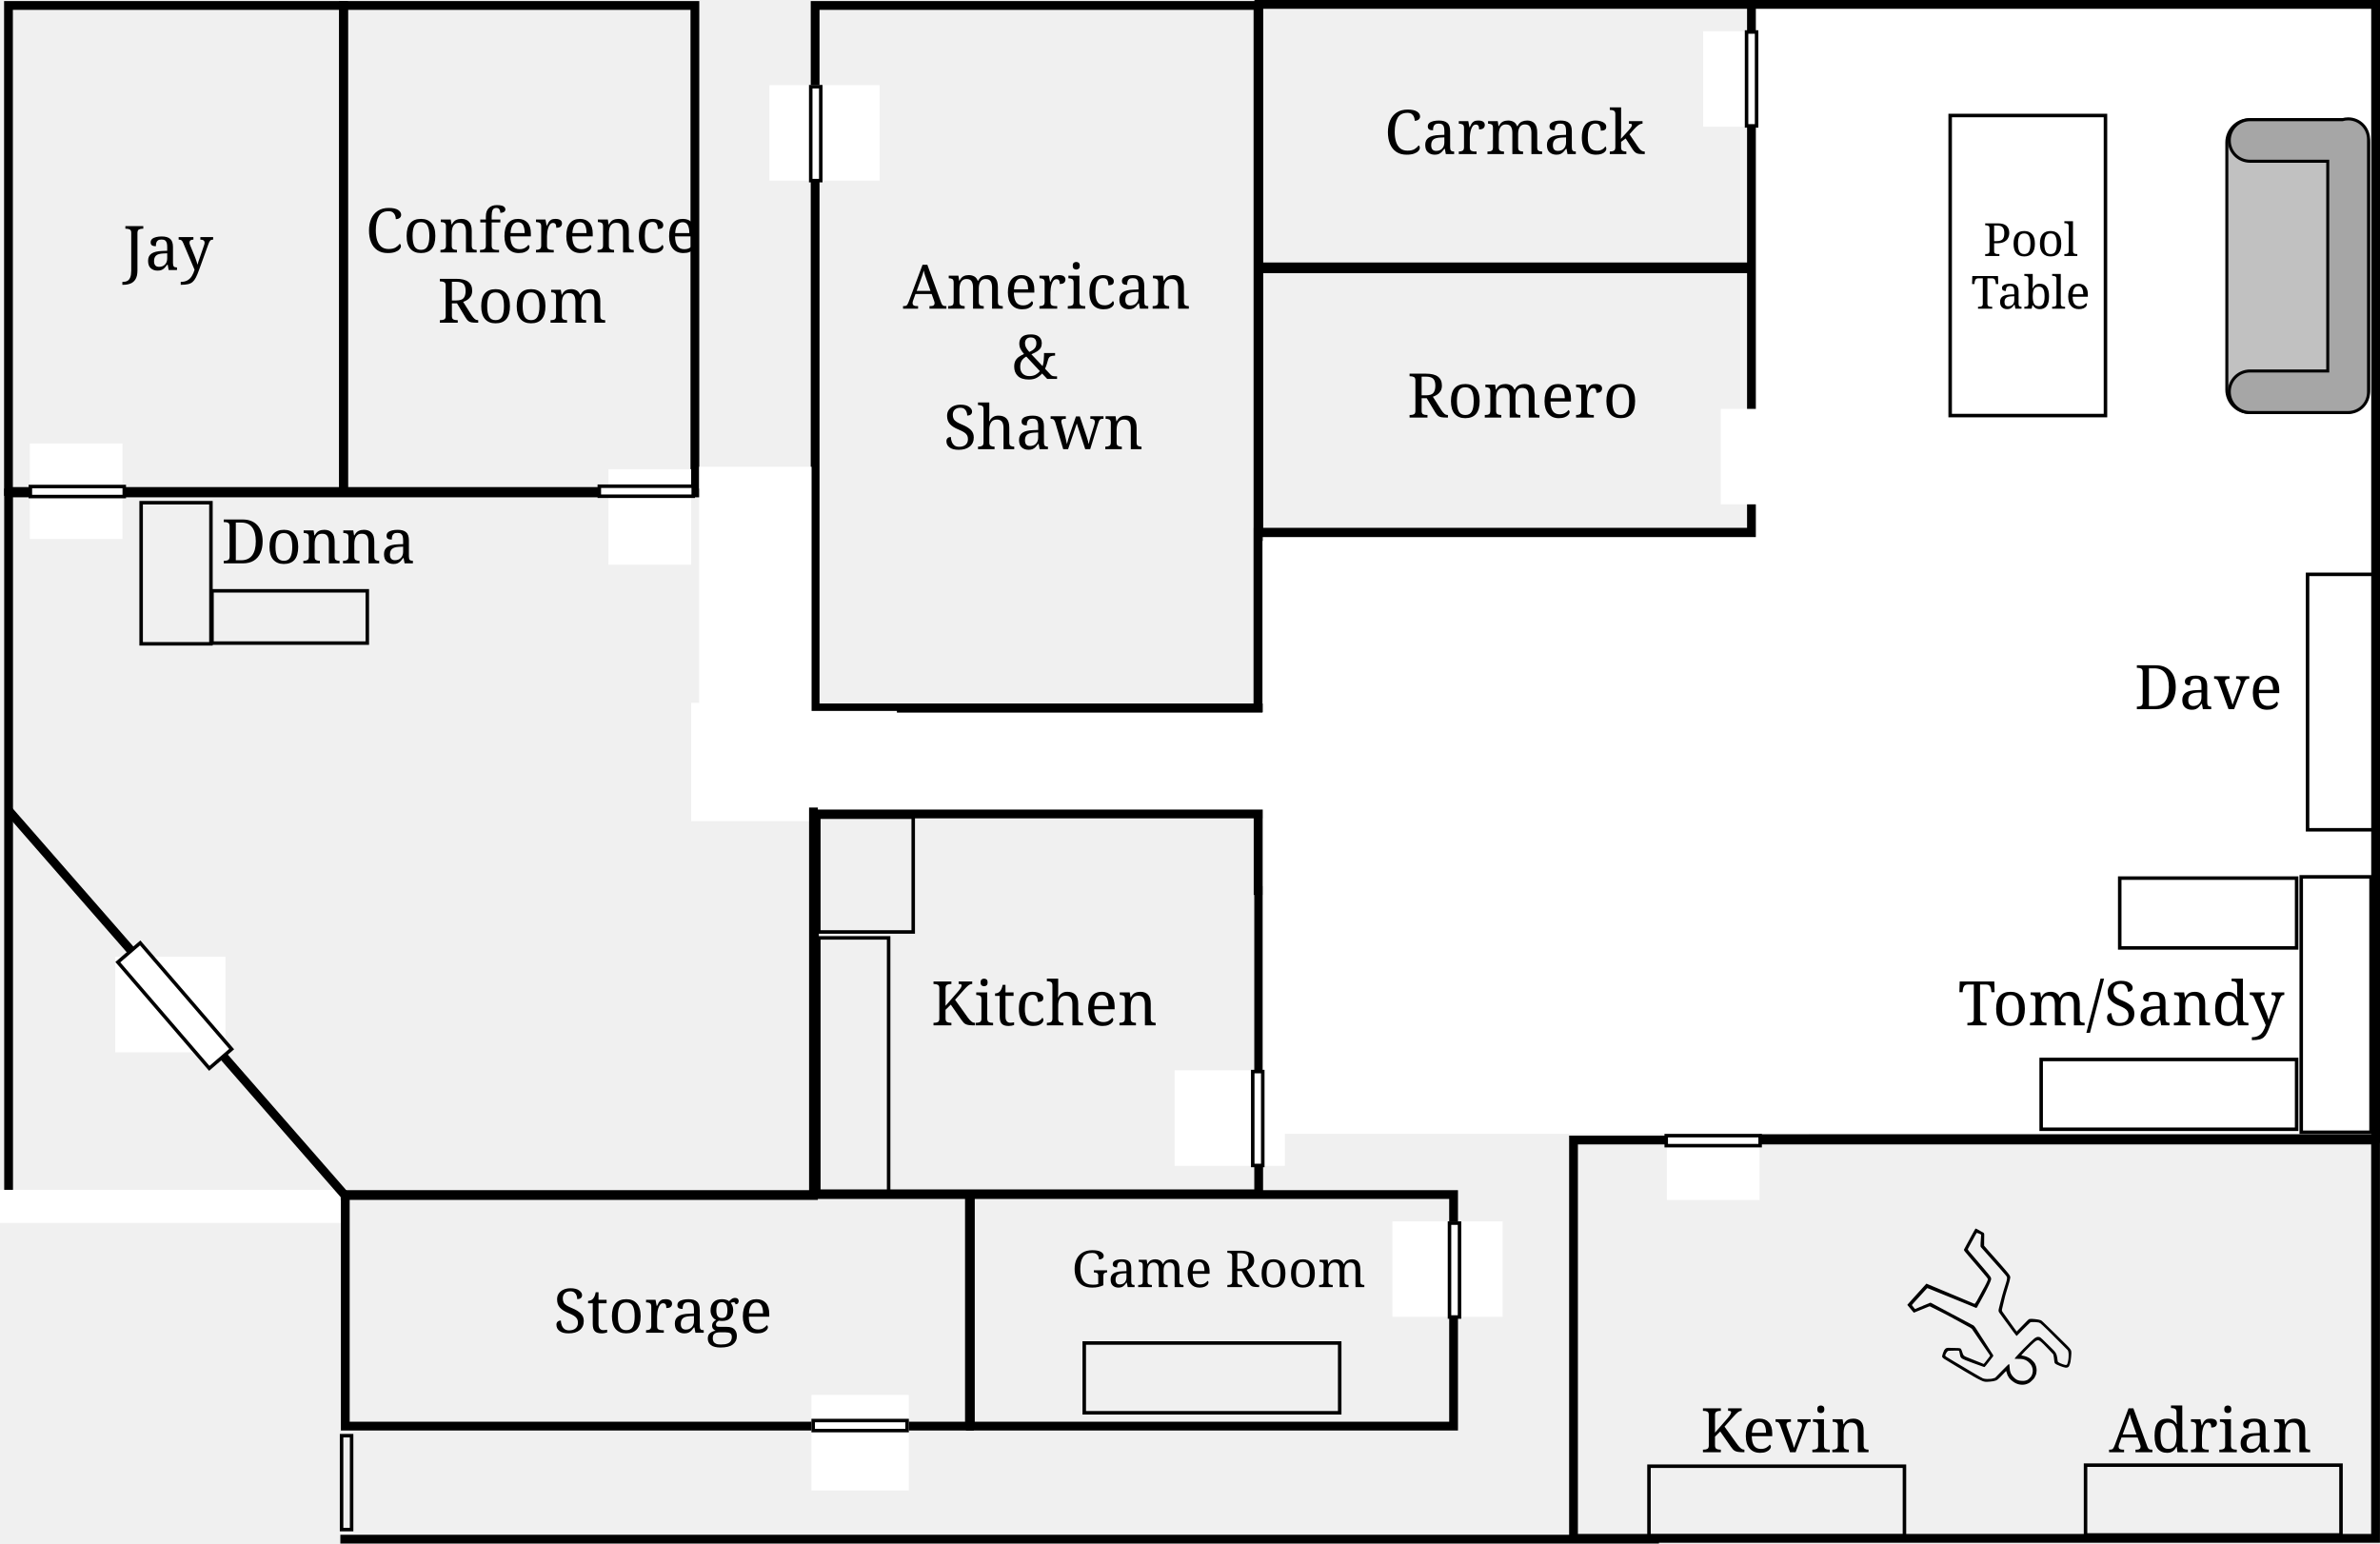
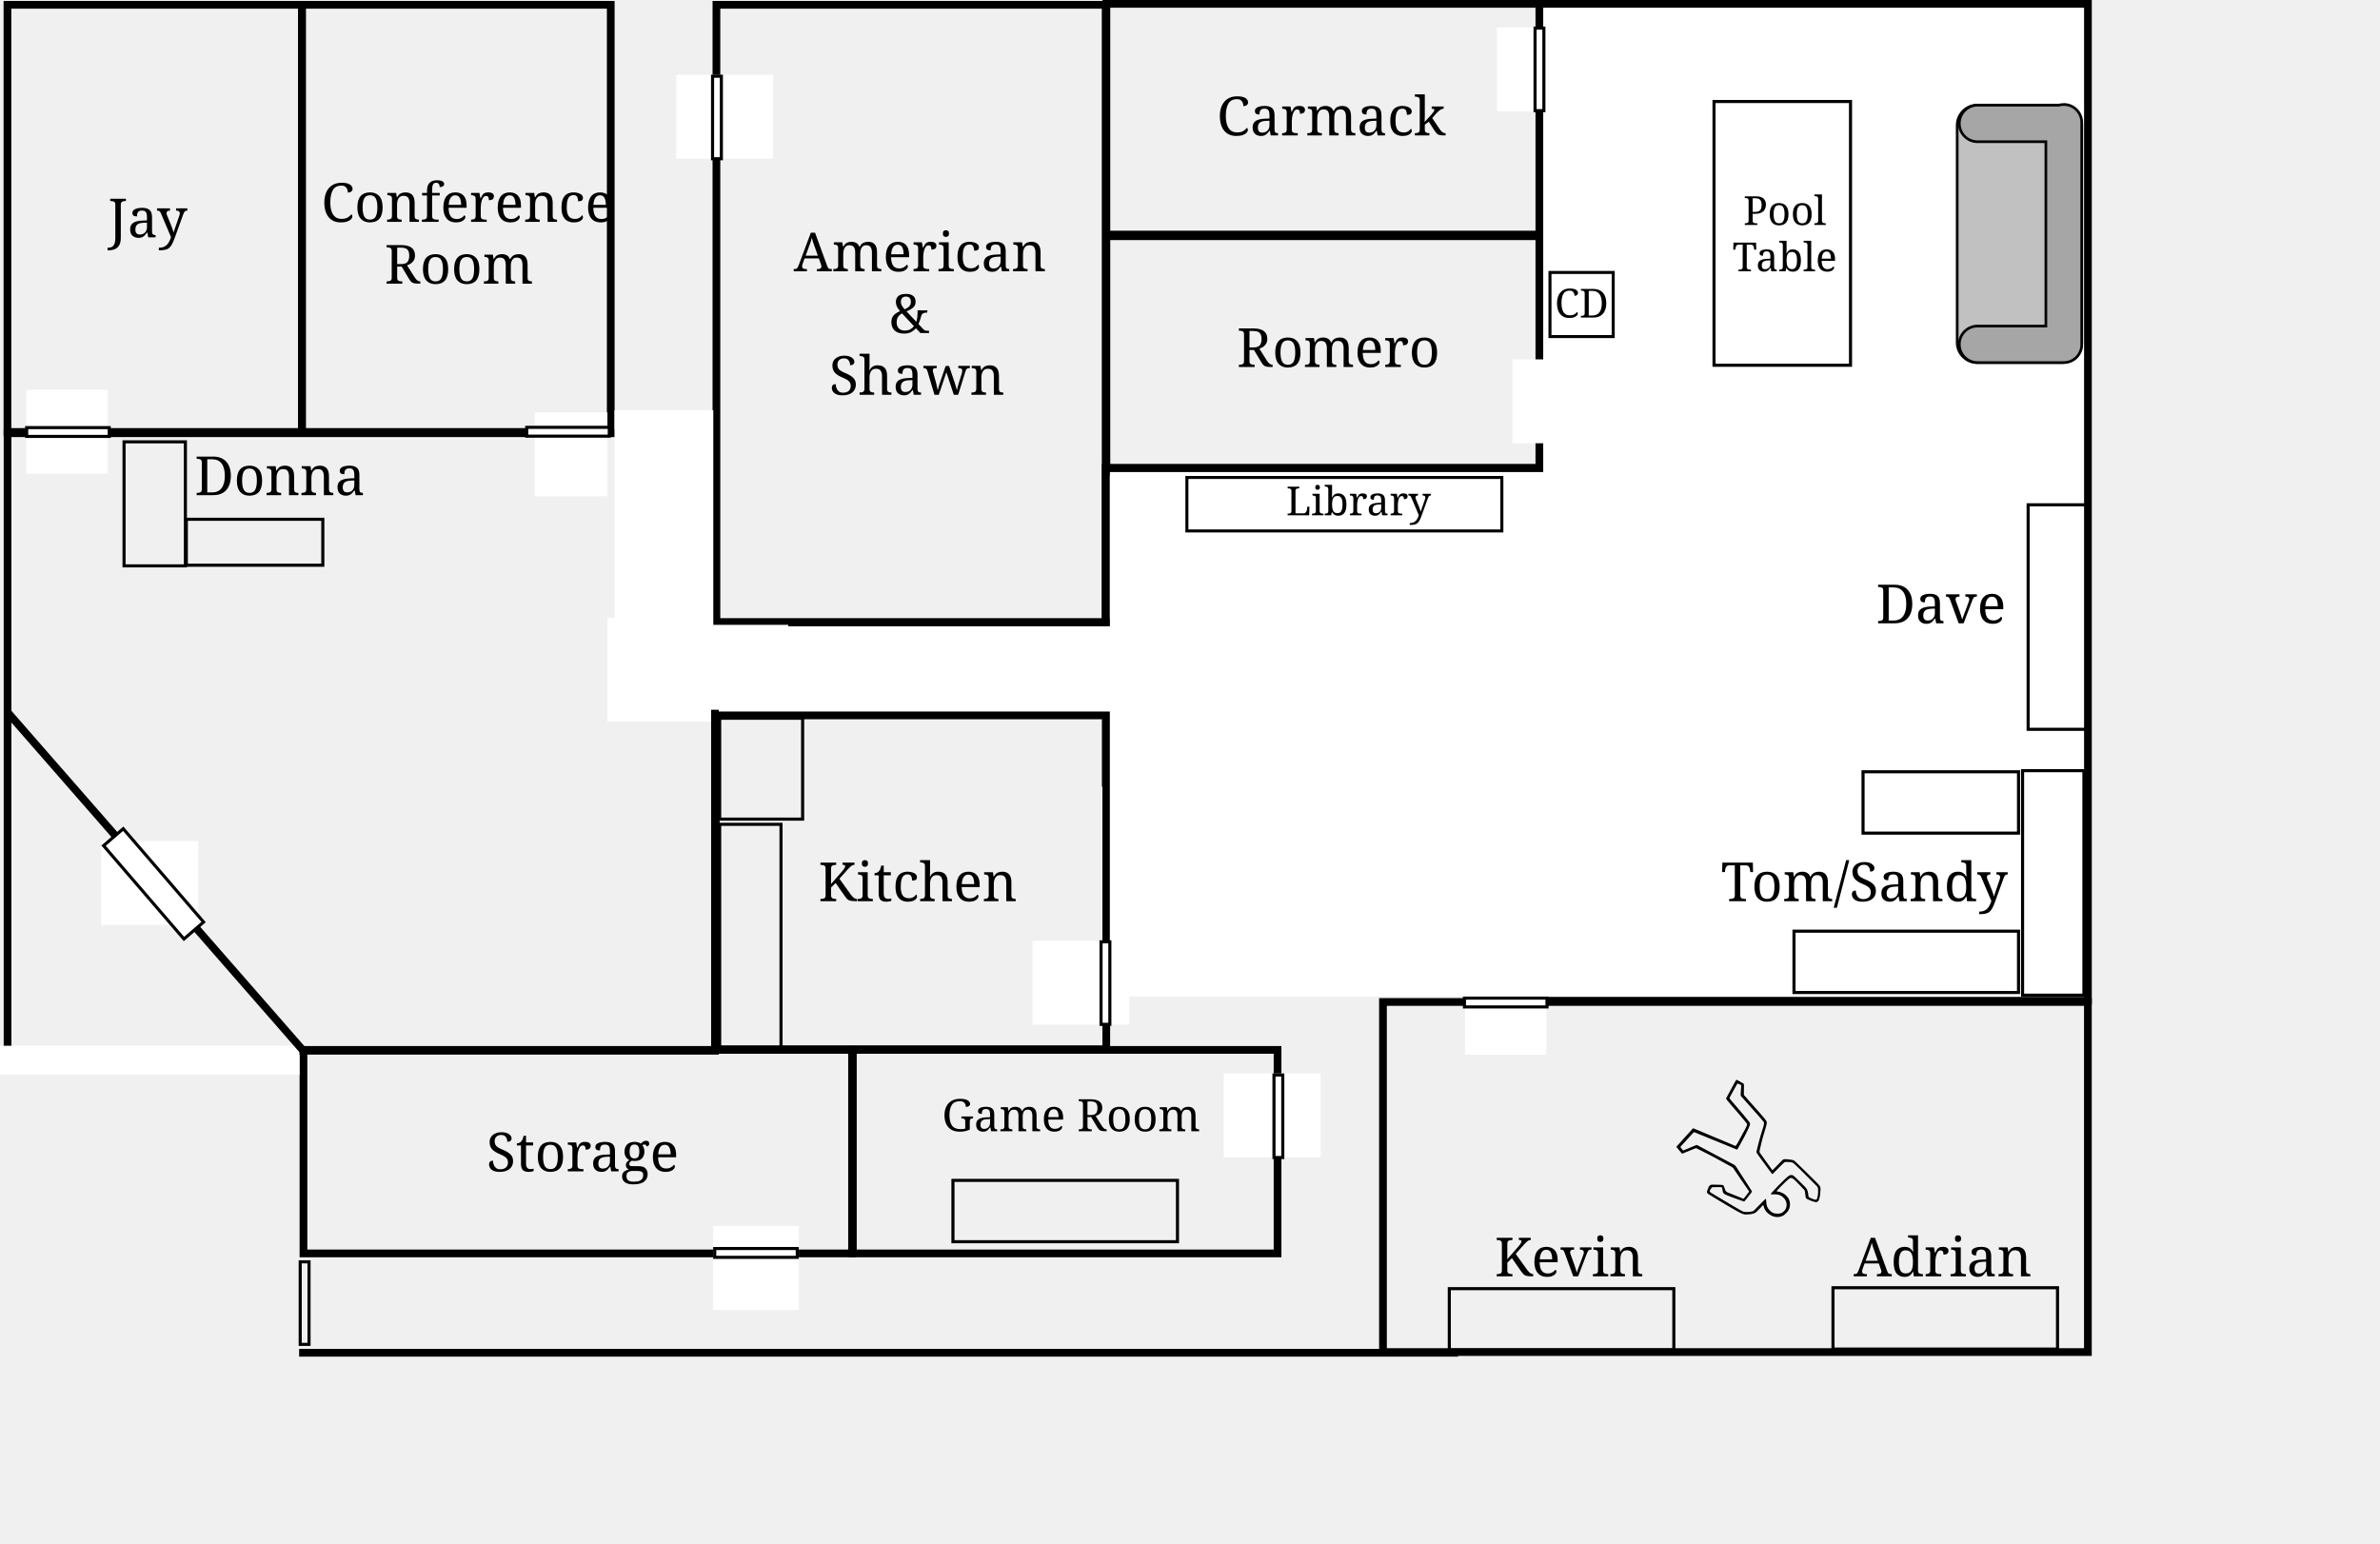
- <svg xmlns="http://www.w3.org/2000/svg" id="svg2" version="1.1" xml:space="preserve" width="1806.363" height="1171.628" viewBox="0 0 1693.465 1098.402">
+ <svg xmlns="http://www.w3.org/2000/svg" id="svg2" version="1.1" xml:space="preserve" width="2055.239" height="1333.053" viewBox="0 0 1926.787 1249.737">
  <defs id="defs6">
    <clipPath clipPathUnits="userSpaceOnUse" id="clipPath22">
      <path d="M 0,0 H 1920 V 1080 H 0 Z" id="path24" />
    </clipPath>
    <clipPath clipPathUnits="userSpaceOnUse" id="clipPath212">
      <path d="m 1303.128,486.036 125.246,72.4 18.954,-32.79 -125.246,-72.4 z" id="path214" />
    </clipPath>
    <clipPath clipPathUnits="userSpaceOnUse" id="clipPath218">
      <path d="M 0,0 H 1920 V 1080 H 0 Z" id="path220" />
    </clipPath>
    <clipPath clipPathUnits="userSpaceOnUse" id="clipPath232">
      <path d="M 0,0 H 1920 V 1080 H 0 Z" id="path234" />
    </clipPath>
  </defs>
  <g id="g10" transform="matrix(1.25,0,0,-1.25,-626.1915,1313.4)">
    <path id="path30" style="fill:none;stroke:#000000;stroke-width:5;stroke-linecap:butt;stroke-linejoin:miter;stroke-miterlimit:4;stroke-dasharray:none;stroke-opacity:1" d="m 1217.518,1048.22 h 286.118 V 898.785 H 1217.518 Z" />
    <path id="path34" style="fill:none;stroke:#000000;stroke-width:5;stroke-linecap:butt;stroke-linejoin:miter;stroke-miterlimit:4;stroke-dasharray:none;stroke-opacity:1" d="m 1217.518,897.717 h 286.118 V 745.283 H 1217.518 Z" />
    <path id="path38" style="fill:none;stroke:#000000;stroke-width:5;stroke-linecap:butt;stroke-linejoin:miter;stroke-miterlimit:4;stroke-dasharray:none;stroke-opacity:1" d="m 1396.646,401.719 h 456.551 V 174.967 H 1396.646 Z" />
    <path id="path42" style="fill:none;stroke:#000000;stroke-width:5;stroke-linecap:butt;stroke-linejoin:miter;stroke-miterlimit:4;stroke-dasharray:none;stroke-opacity:1" d="m 1053.321,370.678 h 275.052 v -131.82 H 1053.321 Z" />
    <path id="path46" style="fill:none;stroke:#000000;stroke-width:5;stroke-linecap:butt;stroke-linejoin:miter;stroke-miterlimit:4;stroke-dasharray:none;stroke-opacity:1" d="m 964.55,588.567 h 252.885 V 371.105 H 964.55 Z" />
    <path id="path50" style="fill:none;stroke:#000000;stroke-width:5;stroke-linecap:butt;stroke-linejoin:miter;stroke-miterlimit:4;stroke-dasharray:none;stroke-opacity:1" d="m 1217.11,747.734 h 341.377 V 543.749 H 1217.11 Z" />
    <path d="m 1497.934,1048.22 h 355.291 V 402.522 h -355.291 z" style="fill:#ffffff;fill-opacity:1;fill-rule:nonzero;stroke:none" id="path52" />
    <path id="path56" style="fill:none;stroke:#000000;stroke-width:5;stroke-linecap:butt;stroke-linejoin:miter;stroke-miterlimit:4;stroke-dasharray:none;stroke-opacity:1" d="m 1497.934,1048.22 h 355.291 V 402.522 H 1497.934 Z" />
    <path d="M 936.539,647.717 H 1254.098 V 587.35 H 936.539 Z" style="fill:#ffffff;fill-opacity:1;fill-rule:nonzero;stroke:none" id="path58" />
    <path id="path62" style="fill:none;stroke:#000000;stroke-width:5;stroke-linecap:butt;stroke-linejoin:miter;stroke-miterlimit:4;stroke-dasharray:none;stroke-opacity:1" d="m 936.539,647.717 h 317.559 V 587.35 H 936.539 Z" />
    <path d="m 1219.742,744.964 h 310.901 v -339.68 h -310.901 z" style="fill:#ffffff;fill-opacity:1;fill-rule:nonzero;stroke:none" id="path64" />
    <text id="text68" style="font-variant:normal;font-weight:normal;line-height:0%;font-family:Georgia;-inkscape-font-specification:Georgia;writing-mode:lr-tb;fill:#000000;fill-opacity:1;fill-rule:nonzero;stroke:none" transform="scale(1,-1)" x="1031" y="-467">
      <tspan id="tspan70" y="-467" x="1031 1055.301 1065.555 1077.638 1093.531 1113.901 1130.82" style="font-size:35px;line-height:1.25">Kitchen</tspan>
    </text>
    <text id="text74" style="font-variant:normal;font-weight:normal;line-height:0%;font-family:Georgia;-inkscape-font-specification:Georgia;writing-mode:lr-tb;fill:#000000;fill-opacity:1;fill-rule:nonzero;stroke:none" transform="scale(1,-1)" x="1111" y="-318">
      <tspan id="tspan76" y="-318" x="1111 1132.028 1146.647 1172.199 1186.209 1193.2 1213.561 1229.195 1244.829" style="font-size:29px;line-height:1.25">Game Room</tspan>
    </text>
    <text id="text80" style="font-variant:normal;font-weight:normal;line-height:0%;font-family:Georgia;-inkscape-font-specification:Georgia;writing-mode:lr-tb;fill:#000000;fill-opacity:1;fill-rule:nonzero;stroke:none" transform="scale(1,-1)" x="1302" y="-813">
      <tspan id="tspan82" y="-813" x="1302 1326.559 1345.414 1376.238 1393.168 1407.507" style="font-size:35px;line-height:1.25">Romero</tspan>
    </text>
    <text id="text86" style="font-variant:normal;font-weight:normal;line-height:0%;font-family:Georgia;-inkscape-font-specification:Georgia;writing-mode:lr-tb;fill:#000000;fill-opacity:1;fill-rule:nonzero;stroke:none" transform="scale(1,-1)" x="1289" y="-963">
      <tspan id="tspan88" y="-963" x="1289 1311.474 1329.117 1343.47 1374.309 1391.953 1407.846" style="font-size:35px;line-height:1.25">Carmack</tspan>
    </text>
    <text id="text92" style="font-variant:normal;font-weight:normal;line-height:0%;font-family:Georgia;-inkscape-font-specification:Georgia;writing-mode:lr-tb;fill:#000000;fill-opacity:1;fill-rule:nonzero;stroke:none" transform="scale(1,-1)" x="1469" y="-224">
      <tspan id="tspan94" y="-224" x="1469 1493.301 1510.219 1527.601 1537.855" style="font-size:35px;line-height:1.25">Kevin</tspan>
    </text>
    <text id="text98" style="font-variant:normal;font-weight:normal;line-height:0%;font-family:Georgia;-inkscape-font-specification:Georgia;writing-mode:lr-tb;fill:#000000;fill-opacity:1;fill-rule:nonzero;stroke:none" transform="scale(1,-1)" x="1701.5" y="-224">
      <tspan id="tspan100" y="-224" x="1701.5 1724.981 1745.079 1759.418 1769.673 1787.309" style="font-size:35px;line-height:1.25">Adrian</tspan>
    </text>
    <text id="text104" style="font-variant:normal;font-weight:normal;line-height:0%;font-family:Georgia;-inkscape-font-specification:Georgia;writing-mode:lr-tb;fill:#000000;fill-opacity:1;fill-rule:nonzero;stroke:none" transform="scale(1,-1)" x="1615.6" y="-467">
      <tspan id="tspan106" y="-467" x="1615.6 1637.255 1656.123 1686.955 1703.359 1722.994 1740.631 1761.309 1781.406" style="font-size:35px;line-height:1.25">Tom/Sandy</tspan>
    </text>
    <text id="text110" style="font-variant:normal;font-weight:normal;line-height:0%;font-family:Georgia;-inkscape-font-specification:Georgia;writing-mode:lr-tb;fill:#000000;fill-opacity:1;fill-rule:nonzero;stroke:none" transform="scale(1,-1)" x="1716" y="-647">
      <tspan id="tspan112" y="-647" x="1716 1742.215 1759.852 1777.233" style="font-size:35px;line-height:1.25">Dave</tspan>
    </text>
-     <path id="path116" style="fill:none;stroke:#000000;stroke-width:2;stroke-linecap:butt;stroke-linejoin:miter;stroke-miterlimit:4;stroke-dasharray:none;stroke-opacity:1" d="m 1439.61,216.028 145.417,0 0,-39.733 -145.417,0 z" />
-     <path id="path120" style="fill:none;stroke:#000000;stroke-width:2;stroke-linecap:butt;stroke-linejoin:miter;stroke-miterlimit:4;stroke-dasharray:none;stroke-opacity:1" d="m 1688.11,216.629 145.417,0 0,-39.733 -145.417,0 z" />
+     <path id="path116" style="fill:none;stroke:#000000;stroke-width:2;stroke-linecap:butt;stroke-linejoin:miter;stroke-miterlimit:4;stroke-dasharray:none;stroke-opacity:1" d="m 1439.61,216.028 h 145.417 V 176.296 H 1439.61 Z" />
+     <path id="path120" style="fill:none;stroke:#000000;stroke-width:2;stroke-linecap:butt;stroke-linejoin:miter;stroke-miterlimit:4;stroke-dasharray:none;stroke-opacity:1" d="m 1688.11,216.629 h 145.417 V 176.896 H 1688.11 Z" />
    <path id="path124" style="fill:none;stroke:#000000;stroke-width:2;stroke-linecap:butt;stroke-linejoin:miter;stroke-miterlimit:4;stroke-dasharray:none;stroke-opacity:1" d="M 967.053,371.373 V 516.791 h 39.733 V 371.373 Z" />
    <path id="path128" style="fill:none;stroke:#000000;stroke-width:2;stroke-linecap:butt;stroke-linejoin:miter;stroke-miterlimit:4;stroke-dasharray:none;stroke-opacity:1" d="M 1810.892,406.127 V 551.545 h 39.733 V 406.127 Z" />
    <path id="path132" style="fill:none;stroke:#000000;stroke-width:2;stroke-linecap:butt;stroke-linejoin:miter;stroke-miterlimit:4;stroke-dasharray:none;stroke-opacity:1" d="m 1662.85,447.581 h 145.417 V 407.849 H 1662.85 Z" />
    <path id="path136" style="fill:none;stroke:#000000;stroke-width:2;stroke-linecap:butt;stroke-linejoin:miter;stroke-miterlimit:4;stroke-dasharray:none;stroke-opacity:1" d="m 1707.57,550.824 h 100.697 V 511.091 H 1707.57 Z" />
    <path id="path140" style="fill:none;stroke:#000000;stroke-width:2;stroke-linecap:butt;stroke-linejoin:miter;stroke-miterlimit:4;stroke-dasharray:none;stroke-opacity:1" d="M 1814.492,578.333 V 723.751 h 39.733 V 578.333 Z" />
    <path id="path144" style="fill:none;stroke:#000000;stroke-width:2;stroke-linecap:butt;stroke-linejoin:miter;stroke-miterlimit:4;stroke-dasharray:none;stroke-opacity:1" d="m 967.053,520.163 v 65.347 h 53.735 v -65.347 z" />
    <path id="path148" style="fill:none;stroke:#000000;stroke-width:2;stroke-linecap:butt;stroke-linejoin:miter;stroke-miterlimit:4;stroke-dasharray:none;stroke-opacity:1" d="m 1118.138,286.168 h 145.417 V 246.436 H 1118.138 Z" />
    <path id="path152" style="fill:none;stroke:#000000;stroke-width:2;stroke-linecap:butt;stroke-linejoin:miter;stroke-miterlimit:4;stroke-dasharray:none;stroke-opacity:1" d="M 1611.052,814.138 V 984.965 h 88.402 V 814.138 Z" />
    <text id="text156" style="font-variant:normal;font-weight:normal;line-height:0%;font-family:Georgia;-inkscape-font-specification:Georgia;writing-mode:lr-tb;fill:#000000;fill-opacity:1;fill-rule:nonzero;stroke:none" transform="scale(1,-1)" x="1630" y="-905">
      <tspan id="tspan158" y="-905" x="1630 1645.857 1659.869 1673.88 1681.314" style="font-size:26px;line-height:1.25">Pool </tspan>
    </text>
    <text id="text162" style="font-variant:normal;font-weight:normal;line-height:0%;font-family:Georgia;-inkscape-font-specification:Georgia;writing-mode:lr-tb;fill:#000000;fill-opacity:1;fill-rule:nonzero;stroke:none" transform="scale(1,-1)" x="1623" y="-875">
      <tspan id="tspan164" y="-875" x="1623 1639.086 1652.182 1666.735 1674.163" style="font-size:26px;line-height:1.25">Table</tspan>
+     </text>
+     <text id="text162-3" style="font-variant:normal;font-weight:normal;line-height:0%;font-family:Georgia;-inkscape-font-specification:Georgia;writing-mode:lr-tb;fill:#000000;fill-opacity:1;fill-rule:nonzero;stroke:none" transform="scale(1,-1)" x="1333.915" y="-716.931">
+       <tspan id="tspan164-9" style="font-size:26px;line-height:1.25" x="1333.915" y="-716.931">Library</tspan>
+     </text>
+     <text id="text162-3-9" style="font-variant:normal;font-weight:normal;line-height:0%;font-family:Georgia;-inkscape-font-specification:Georgia;writing-mode:lr-tb;fill:#000000;fill-opacity:1;fill-rule:nonzero;stroke:none" transform="scale(1,-1)" x="1507.881" y="-845.025">
+       <tspan id="tspan164-9-9" style="font-size:26px;line-height:1.25" x="1507.881" y="-845.025">CD</tspan>
    </text>
    <path id="path168" style="fill:none;stroke:#000000;stroke-width:5;stroke-linecap:butt;stroke-linejoin:miter;stroke-miterlimit:4;stroke-dasharray:none;stroke-opacity:1" d="m 697.498,370.678 h 355.291 v -131.82 H 697.498 Z" />
    <text id="text172" style="font-variant:normal;font-weight:normal;line-height:0%;font-family:Georgia;-inkscape-font-specification:Georgia;writing-mode:lr-tb;fill:#000000;fill-opacity:1;fill-rule:nonzero;stroke:none" transform="scale(1,-1)" x="816" y="-292">
      <tspan id="tspan174" y="-292" x="816 835.635 847.717 866.586 880.925 898.562 916.387" style="font-size:35px;line-height:1.25">Storage</tspan>
    </text>
    <path id="path178" style="fill:none;stroke:#000000;stroke-width:5;stroke-linecap:butt;stroke-linejoin:miter;stroke-miterlimit:4;stroke-dasharray:none;stroke-opacity:1" d="m 964.95,1047.61 h 252.085 V 647.638 H 964.95 Z" />
    <text id="text182" style="font-variant:normal;font-weight:normal;line-height:0%;font-family:Georgia;-inkscape-font-specification:Georgia;writing-mode:lr-tb;fill:#000000;fill-opacity:1;fill-rule:nonzero;stroke:none" transform="scale(1,-1)" x="1015" y="-875">
      <tspan id="tspan184" y="-875" x="1015 1038.481 1069.313 1086.232 1100.572 1110.826 1126.72 1144.356 1165.034" style="font-size:35px;line-height:1.25">American </tspan>
    </text>
    <text id="text188" style="font-variant:normal;font-weight:normal;line-height:0%;font-family:Georgia;-inkscape-font-specification:Georgia;writing-mode:lr-tb;fill:#000000;fill-opacity:1;fill-rule:nonzero;stroke:none" transform="scale(1,-1)" x="1077" y="-835">
      <tspan id="tspan190" y="-835" x="1077 1101.864" style="font-size:35px;line-height:1.25">&amp; </tspan>
    </text>
    <text id="text194" style="font-variant:normal;font-weight:normal;line-height:0%;font-family:Georgia;-inkscape-font-specification:Georgia;writing-mode:lr-tb;fill:#000000;fill-opacity:1;fill-rule:nonzero;stroke:none" transform="scale(1,-1)" x="1038" y="-795">
      <tspan id="tspan196" y="-795" x="1038 1057.635 1078.005 1095.641 1121.447" style="font-size:35px;line-height:1.25">Shawn</tspan>
    </text>
    <path d="M 894.364,650.609 H 962.505 V 583.261 H 894.364 Z" style="fill:#ffffff;fill-opacity:1;fill-rule:nonzero;stroke:none" id="path198" />
    <path id="path202" style="fill:none;stroke:#000000;stroke-width:5;stroke-linecap:butt;stroke-linejoin:miter;stroke-miterlimit:4;stroke-dasharray:none;stroke-opacity:1" d="m 694.691,174.499 h 750.585" />
    <path id="path238" style="fill:none;stroke:#000000;stroke-width:5;stroke-linecap:butt;stroke-linejoin:miter;stroke-miterlimit:4;stroke-dasharray:none;stroke-opacity:1" d="M 505.848,770.11 H 964.005 V 370.137 H 505.848 Z" />
    <path d="m 943.364,646 h 68.141 v -55 h -68.141 z" style="fill:#ffffff;fill-opacity:1;fill-rule:nonzero;stroke:none" id="path240" />
    <path id="path244" style="fill:none;stroke:#000000;stroke-width:5;stroke-linecap:butt;stroke-linejoin:miter;stroke-miterlimit:4;stroke-dasharray:none;stroke-opacity:1" d="M 696.485,1047.61 H 896.507 V 770.934 H 696.485 Z" />
    <text id="text248" style="font-variant:normal;font-weight:normal;line-height:0%;font-family:Georgia;-inkscape-font-specification:Georgia;writing-mode:lr-tb;fill:#000000;fill-opacity:1;fill-rule:nonzero;stroke:none" transform="scale(1,-1)" x="709" y="-907">
      <tspan id="tspan250" y="-907" x="709 731.474 750.342 771.031 782.409 799.317 813.671 830.579 851.268 867.162 884.07" style="font-size:35px;line-height:1.25">Conference </tspan>
    </text>
    <text id="text254" style="font-variant:normal;font-weight:normal;line-height:0%;font-family:Georgia;-inkscape-font-specification:Georgia;writing-mode:lr-tb;fill:#000000;fill-opacity:1;fill-rule:nonzero;stroke:none" transform="scale(1,-1)" x="750" y="-867">
      <tspan id="tspan256" y="-867" x="750 774.56 793.414 812.268" style="font-size:35px;line-height:1.25">Room</tspan>
    </text>
    <text id="text260" style="font-variant:normal;font-weight:normal;line-height:0%;font-family:Georgia;-inkscape-font-specification:Georgia;writing-mode:lr-tb;fill:#000000;fill-opacity:1;fill-rule:nonzero;stroke:none" transform="scale(1,-1)" x="627" y="-730">
      <tspan id="tspan262" y="-730" x="627 653.215 672.083 692.761 713.44" style="font-size:35px;line-height:1.25">Donna</tspan>
    </text>
    <path id="path266" style="fill:none;stroke:#000000;stroke-width:5;stroke-linecap:butt;stroke-linejoin:miter;stroke-miterlimit:4;stroke-dasharray:none;stroke-opacity:1" d="M 505.779,1047.61 H 696.54 V 770.934 H 505.779 Z" />
    <text id="text270" style="font-variant:normal;font-weight:normal;line-height:0%;font-family:Georgia;-inkscape-font-specification:Georgia;writing-mode:lr-tb;fill:#000000;fill-opacity:1;fill-rule:nonzero;stroke:none" transform="scale(1,-1)" x="571" y="-897">
      <tspan id="tspan272" y="-897" x="571 589.116 606.742" style="font-size:35px;line-height:1.25">Jay</tspan>
    </text>
    <path d="m 500.953,373.364 h 193.948 v -18.804 H 500.953 Z" style="fill:#ffffff;fill-opacity:1;fill-rule:nonzero;stroke:none" id="path276" />
    <path id="path280" style="fill:none;stroke:#000000;stroke-width:5;stroke-linecap:butt;stroke-linejoin:miter;stroke-miterlimit:4;stroke-dasharray:none;stroke-opacity:1" d="M 506.228,588.945 697.727,369.751" />
    <path d="m 847.301,783.609 h 47.063 v -54.347 h -47.063 z" style="fill:#ffffff;fill-opacity:1;fill-rule:nonzero;stroke:none" id="path282" />
    <path d="m 898.932,785.002 h 64 V 642.553 h -64 z" style="fill:#ffffff;fill-opacity:1;fill-rule:nonzero;stroke:none" id="path284" />
    <path d="m 938.932,1002.247 h 62.757 v -54.348 h -62.757 z" style="fill:#ffffff;fill-opacity:1;fill-rule:nonzero;stroke:none" id="path286" />
    <path d="m 517.932,798.247 h 52.758 v -54.347 h -52.758 z" style="fill:#ffffff;fill-opacity:1;fill-rule:nonzero;stroke:none" id="path288" />
    <path d="m 566.549,506.01 h 62.758 v -54.347 h -62.758 z" style="fill:#ffffff;fill-opacity:1;fill-rule:nonzero;stroke:none" id="path290" />
    <path d="m 962.842,256.6 h 55.456 v -54.347 h -55.456 z" style="fill:#ffffff;fill-opacity:1;fill-rule:nonzero;stroke:none" id="path292" />
    <path d="m 1293.54,355.421 h 62.758 v -54.347 h -62.758 z" style="fill:#ffffff;fill-opacity:1;fill-rule:nonzero;stroke:none" id="path294" />
    <path d="m 1169.587,441.382 h 62.757 V 387.035 h -62.757 z" style="fill:#ffffff;fill-opacity:1;fill-rule:nonzero;stroke:none" id="path296" />
    <path d="m 1449.773,421.952 h 52.757 V 367.605 h -52.757 z" style="fill:#ffffff;fill-opacity:1;fill-rule:nonzero;stroke:none" id="path298" />
    <path d="m 1480.482,817.952 h 62.758 V 763.605 h -62.758 z" style="fill:#ffffff;fill-opacity:1;fill-rule:nonzero;stroke:none" id="path300" />
    <path d="m 1470.482,1032.953 h 62.758 v -54.348 h -62.758 z" style="fill:#ffffff;fill-opacity:1;fill-rule:nonzero;stroke:none" id="path302" />
    <path id="path306" style="fill:none;stroke:#000000;stroke-width:2;stroke-linecap:butt;stroke-linejoin:miter;stroke-miterlimit:4;stroke-dasharray:none;stroke-opacity:1" d="m 695.386,179.95 v 53.456 h 5.709 V 179.95 Z" />
    <path id="path310" style="fill:none;stroke:#000000;stroke-width:2;stroke-linecap:butt;stroke-linejoin:miter;stroke-miterlimit:4;stroke-dasharray:none;stroke-opacity:1" d="m 1326.052,300.966 v 53.456 h 5.709 V 300.966 Z" />
    <path id="path314" style="fill:none;stroke:#000000;stroke-width:2;stroke-linecap:butt;stroke-linejoin:miter;stroke-miterlimit:4;stroke-dasharray:none;stroke-opacity:1" d="m 1017.298,236.318 h -53.456 v 5.709 h 53.456 z" />
    <path id="path318" style="fill:none;stroke:#000000;stroke-width:2;stroke-linecap:butt;stroke-linejoin:miter;stroke-miterlimit:4;stroke-dasharray:none;stroke-opacity:1" d="m 1214.052,387.236 v 53.456 h 5.709 V 387.236 Z" />
    <path id="path322" style="fill:none;stroke:#000000;stroke-width:2;stroke-linecap:butt;stroke-linejoin:miter;stroke-miterlimit:4;stroke-dasharray:none;stroke-opacity:1" d="m 1502.879,398.51 h -53.456 v 5.709 h 53.456 z" />
    <path id="path330" style="fill:none;stroke:#000000;stroke-width:2;stroke-linecap:butt;stroke-linejoin:miter;stroke-miterlimit:4;stroke-dasharray:none;stroke-opacity:1" d="m 1495.152,979.051 v 53.456 h 5.709 v -53.456 z" />
    <path id="path334" style="fill:none;stroke:#000000;stroke-width:2;stroke-linecap:butt;stroke-linejoin:miter;stroke-miterlimit:4;stroke-dasharray:none;stroke-opacity:1" d="m 962.45,947.899 v 53.456 h 5.709 v -53.456 z" />
    <path d="m 895.56,768.219 h -53.456 v 5.709 h 53.456 z" style="fill:#ffffff;fill-opacity:1;fill-rule:nonzero;stroke:none" id="path340" />
    <path id="path344" style="fill:none;stroke:#000000;stroke-width:2;stroke-linecap:butt;stroke-linejoin:miter;stroke-miterlimit:4;stroke-dasharray:none;stroke-opacity:1" d="m 895.56,768.219 h -53.456 v 5.709 h 53.456 z" />
    <path d="m 571.689,768.042 h -53.456 v 5.709 h 53.456 z" style="fill:#ffffff;fill-opacity:1;fill-rule:nonzero;stroke:none" id="path346" />
    <path id="path350" style="fill:none;stroke:#000000;stroke-width:2;stroke-linecap:butt;stroke-linejoin:miter;stroke-miterlimit:4;stroke-dasharray:none;stroke-opacity:1" d="m 571.689,768.042 h -53.456 v 5.709 h 53.456 z" />
    <path d="m 620.083,442.521 -52.056,60.444 12.733,10.966 52.056,-60.444 z" style="fill:#ffffff;fill-opacity:1;fill-rule:nonzero;stroke:none" id="path352" />
    <path id="path356" style="fill:none;stroke:#000000;stroke-width:2;stroke-linecap:butt;stroke-linejoin:miter;stroke-miterlimit:4;stroke-dasharray:none;stroke-opacity:1" d="m 620.083,442.521 -52.056,60.444 12.733,10.966 52.056,-60.444 z" />
    <path id="path360" style="fill:none;stroke:#000000;stroke-width:2;stroke-linecap:butt;stroke-linejoin:miter;stroke-miterlimit:4;stroke-dasharray:none;stroke-opacity:1" d="m 581.293,684.205 v 80.333 h 39.733 v -80.333 z" />
    <path id="path364" style="fill:none;stroke:#000000;stroke-width:2;stroke-linecap:butt;stroke-linejoin:miter;stroke-miterlimit:4;stroke-dasharray:none;stroke-opacity:1" d="m 621.627,684.613 v 29.763 h 88.402 V 684.613 Z" />
    <rect style="opacity:0.98;fill:#c0c0c0;fill-opacity:1;stroke:#000000;stroke-width:1.723;stroke-miterlimit:4;stroke-dasharray:none;stroke-dashoffset:0;stroke-opacity:1" id="rect3832" width="80.67" height="166.717" x="1768.539" y="-982.587" transform="scale(1,-1)" ry="13" />
    <path style="fill:#000000;stroke-width:0.11" d="m 1630.443,347.724 c 0,-0.416 -0.024,-1.946 -0.047,-3.4 -0.023,-1.454 -0.025,-2.707 -0.01,-2.784 0.02,-0.077 1.445,-1.712 3.166,-3.633 4.857,-5.421 8.796,-9.914 9.896,-11.287 1.587,-1.981 1.875,-2.494 1.811,-3.221 -0.043,-0.484 -0.53,-2.657 -0.612,-2.733 -0.058,-0.062 -1.235,-3.989 -1.901,-6.376 -0.23,-0.824 -0.45,-1.608 -0.489,-1.741 -0.133,-0.456 -1.246,-5.153 -1.548,-6.534 -0.336,-1.535 -0.363,-1.416 0.644,-2.819 0.704,-0.979 1.417,-1.975 2.074,-2.891 0.285,-0.398 0.751,-1.049 1.036,-1.446 0.285,-0.398 0.751,-1.049 1.036,-1.446 0.285,-0.398 0.751,-1.049 1.036,-1.446 0.285,-0.398 0.759,-1.058 1.052,-1.469 0.293,-0.411 0.711,-0.982 0.928,-1.269 l 0.395,-0.522 0.991,1.022 c 6.032,6.216 5.749,5.944 6.36,6.114 0.919,0.255 5.226,-0.221 6.384,-0.706 0.46,-0.193 1.062,-0.748 5.449,-5.03 0.848,-0.828 2.236,-2.182 3.084,-3.01 2.237,-2.184 4.697,-4.623 6.448,-6.393 2.177,-2.202 2.456,-2.717 2.403,-4.432 -0.031,-1.004 -0.243,-3.251 -0.38,-4.035 -0.059,-0.338 -0.103,-0.656 -0.098,-0.707 0.024,-0.229 -0.577,-2.129 -0.797,-2.517 -0.368,-0.65 -1.165,-0.998 -2.027,-0.888 -0.581,0.075 -2.313,0.598 -2.987,0.903 -0.147,0.068 -0.626,0.268 -1.062,0.446 -1.57,0.643 -2.067,1.019 -2.261,1.709 -0.083,0.295 -0.304,2.154 -0.328,2.764 -0.01,0.134 -0.092,0.594 -0.192,1.024 l -0.183,0.782 -2.377,2.536 c -2.425,2.588 -4.391,4.497 -5.152,5.005 -0.878,0.585 -1.419,0.591 -2.4,0.028 -0.608,-0.35 -4.453,-3.984 -6.053,-5.722 -0.495,-0.538 -1.17,-1.271 -1.5,-1.629 -0.33,-0.358 -0.633,-0.709 -0.673,-0.779 -0.046,-0.08 0.281,-0.178 0.879,-0.265 1.147,-0.166 2.804,-0.77 3.705,-1.35 0.21,-0.136 0.561,-0.36 0.779,-0.499 0.478,-0.305 2.166,-2.11 2.305,-2.465 0.056,-0.139 0.204,-0.461 0.331,-0.715 0.574,-1.145 0.85,-3.007 0.628,-4.241 -0.061,-0.337 -0.11,-0.649 -0.109,-0.695 0.01,-0.44 -0.62,-1.943 -1.143,-2.746 -0.365,-0.562 -2.305,-2.436 -2.758,-2.665 -0.211,-0.107 -0.58,-0.293 -0.818,-0.415 -1.829,-0.929 -4.392,-0.966 -6.45,-0.095 -0.702,0.297 -0.83,0.363 -1.385,0.711 -0.787,0.494 -1.35,0.93 -2.122,1.645 -0.613,0.567 -0.823,0.864 -1.634,2.307 -0.073,0.131 -0.274,0.723 -0.445,1.317 -0.34,1.18 -0.408,1.317 -0.549,1.105 -0.052,-0.078 -0.686,-0.746 -1.409,-1.484 -0.723,-0.738 -1.702,-1.748 -2.176,-2.243 -1.504,-1.571 -2.465,-1.959 -5.496,-2.217 -2.412,-0.205 -3.06,-0.15 -4.336,0.366 -0.581,0.236 -1.102,0.477 -1.157,0.538 -0.062,0.056 -0.162,0.117 -0.239,0.124 -0.077,0.007 -0.339,0.134 -0.585,0.278 -0.246,0.144 -0.504,0.278 -0.574,0.296 -0.069,0.019 -0.325,0.154 -0.567,0.302 -0.242,0.148 -0.532,0.302 -0.644,0.342 -0.111,0.041 -0.269,0.144 -0.35,0.231 -0.086,0.083 -0.204,0.147 -0.273,0.134 -0.07,-0.014 -0.208,0.062 -0.306,0.168 -0.102,0.102 -0.236,0.182 -0.306,0.168 -0.07,-0.014 -0.21,0.064 -0.311,0.174 -0.105,0.106 -0.275,0.232 -0.385,0.274 -0.198,0.073 -1.061,0.565 -1.934,1.103 -0.241,0.149 -0.534,0.317 -0.651,0.375 -0.117,0.057 -0.409,0.227 -0.649,0.377 -0.24,0.15 -0.532,0.32 -0.649,0.377 -0.118,0.057 -0.409,0.227 -0.649,0.377 -0.24,0.15 -0.549,0.338 -0.686,0.418 -0.137,0.08 -0.446,0.268 -0.686,0.418 -0.24,0.15 -0.549,0.338 -0.686,0.417 -0.138,0.079 -0.446,0.268 -0.686,0.418 -0.24,0.15 -0.532,0.319 -0.649,0.377 -0.117,0.057 -0.409,0.227 -0.649,0.377 -0.24,0.15 -0.549,0.338 -0.686,0.418 -0.138,0.079 -0.446,0.268 -0.686,0.417 -0.24,0.15 -0.549,0.338 -0.686,0.417 -0.138,0.079 -0.446,0.268 -0.686,0.418 -0.24,0.15 -0.549,0.338 -0.686,0.417 -0.138,0.079 -0.446,0.268 -0.686,0.417 -0.24,0.15 -0.549,0.338 -0.686,0.418 -0.138,0.079 -0.446,0.268 -0.686,0.417 -0.24,0.15 -0.549,0.338 -0.686,0.417 -0.138,0.079 -0.446,0.268 -0.685,0.418 -0.24,0.15 -0.546,0.327 -0.68,0.392 -0.134,0.066 -0.443,0.333 -0.685,0.595 -0.419,0.454 -0.437,0.503 -0.374,1.042 0.067,0.575 0.809,2.643 1.182,3.297 0.113,0.197 0.394,0.534 0.626,0.748 0.478,0.442 0.941,0.565 2.085,0.553 5.511,-0.055 6.407,-0.124 6.768,-0.515 0.203,-0.22 0.608,-1.25 1.009,-2.567 0.332,-1.088 0.781,-1.581 1.831,-2.007 3.009,-1.224 6.61,-2.671 8.314,-3.34 0.69,-0.271 1.392,-0.561 1.56,-0.645 0.334,-0.166 0.337,-0.163 1.31,1.109 0.187,0.245 0.465,0.603 0.617,0.796 0.153,0.192 0.428,0.553 0.614,0.799 0.185,0.247 0.57,0.745 0.854,1.108 0.284,0.363 0.523,0.711 0.53,0.773 0.01,0.062 -0.216,0.437 -0.495,0.834 -0.954,1.355 -1.635,2.342 -2.556,3.711 -0.223,0.331 -0.618,0.913 -0.878,1.292 -0.26,0.38 -0.657,0.959 -0.881,1.29 -0.225,0.33 -0.606,0.89 -0.848,1.244 -0.24,0.356 -0.595,0.874 -0.783,1.154 -0.335,0.498 -0.788,1.163 -1.711,2.513 -0.251,0.367 -0.626,0.917 -0.833,1.221 -0.207,0.305 -0.578,0.841 -0.822,1.194 -0.244,0.353 -0.493,0.739 -0.552,0.859 -0.089,0.183 -1.915,1.279 -2.848,1.708 -0.12,0.054 -1.219,0.661 -2.445,1.346 -1.225,0.686 -2.326,1.291 -2.446,1.345 -0.121,0.053 -0.692,0.371 -1.272,0.702 -0.58,0.332 -1.115,0.611 -1.191,0.619 -0.076,0.008 -0.213,0.097 -0.305,0.197 -0.097,0.096 -0.225,0.171 -0.295,0.157 -0.07,-0.014 -0.203,0.057 -0.295,0.157 -0.097,0.096 -0.23,0.188 -0.306,0.197 -0.076,0.008 -0.476,0.21 -0.89,0.447 -0.414,0.237 -0.815,0.438 -0.891,0.446 -0.076,0.008 -0.199,0.082 -0.274,0.162 -0.08,0.076 -0.239,0.186 -0.366,0.233 -0.126,0.048 -0.333,0.125 -0.46,0.172 -0.127,0.046 -0.291,0.152 -0.366,0.233 -0.08,0.076 -0.198,0.153 -0.274,0.162 -0.077,0.007 -0.339,0.133 -0.585,0.278 -0.246,0.144 -0.503,0.279 -0.571,0.298 -0.069,0.02 -0.306,0.138 -0.527,0.264 -0.222,0.126 -0.526,0.284 -0.676,0.351 -0.54,0.242 -0.713,0.329 -1.212,0.608 -0.279,0.156 -0.657,0.347 -0.841,0.425 -0.183,0.078 -0.563,0.268 -0.842,0.424 -0.279,0.155 -0.656,0.348 -0.838,0.427 -0.181,0.08 -0.493,0.232 -0.692,0.337 -0.396,0.211 -0.807,0.408 -1.07,0.513 -0.094,0.038 -0.382,0.195 -0.642,0.351 -0.501,0.301 -0.732,0.299 -1.406,-0.013 -0.412,-0.191 -0.578,-0.259 -1.145,-0.468 -0.154,-0.057 -0.448,-0.178 -0.653,-0.268 -0.205,-0.091 -0.5,-0.211 -0.654,-0.268 -0.403,-0.149 -0.668,-0.257 -1.092,-0.444 -0.205,-0.091 -0.5,-0.211 -0.653,-0.268 -0.403,-0.149 -0.668,-0.257 -1.092,-0.444 -0.427,-0.188 -0.694,-0.297 -1.093,-0.444 -0.302,-0.111 -1.345,-0.545 -1.672,-0.695 -0.188,-0.087 -0.25,-0.031 -1.014,0.918 -0.447,0.556 -1.28,1.558 -1.845,2.232 l -1.036,1.219 0.271,0.357 c 0.251,0.33 0.757,0.897 2.952,3.309 0.451,0.495 1.187,1.309 1.635,1.808 0.924,1.028 1.983,2.197 3.236,3.57 0.472,0.517 0.987,1.095 1.143,1.283 0.157,0.188 0.594,0.666 0.972,1.062 l 0.688,0.719 0.358,-0.16 c 0.197,-0.088 0.737,-0.317 1.201,-0.508 1.86,-0.769 2.207,-0.914 2.63,-1.1 0.47,-0.207 0.914,-0.392 2.671,-1.114 0.609,-0.25 1.12,-0.468 1.134,-0.483 0.014,-0.016 0.55,-0.241 1.19,-0.502 0.64,-0.26 1.363,-0.559 1.608,-0.664 0.244,-0.105 0.748,-0.316 1.119,-0.469 0.639,-0.263 1.179,-0.491 2.457,-1.035 0.675,-0.287 1.617,-0.678 2.749,-1.14 0.465,-0.19 1.083,-0.447 1.372,-0.572 0.289,-0.125 0.763,-0.33 1.053,-0.454 0.289,-0.125 0.83,-0.353 1.201,-0.505 0.371,-0.153 0.873,-0.365 1.115,-0.472 0.242,-0.107 0.796,-0.339 1.231,-0.515 0.435,-0.176 1.027,-0.423 1.316,-0.549 1.01,-0.44 1.583,-0.685 2.278,-0.975 l 0.7,-0.292 0.376,0.347 c 0.321,0.297 1.504,2.265 1.832,3.046 0.051,0.123 0.64,1.206 1.307,2.406 0.667,1.2 1.244,2.277 1.281,2.392 0.037,0.116 0.139,0.275 0.226,0.356 0.083,0.084 0.147,0.203 0.134,0.274 -0.014,0.07 0.058,0.204 0.159,0.298 0.099,0.097 0.187,0.216 0.189,0.272 0,0.092 0.483,1.027 1.162,2.267 0.616,1.124 0.985,2.18 0.884,2.532 -0.099,0.346 -0.854,1.296 -3.34,4.201 -0.987,1.154 -2.618,3.061 -3.626,4.237 -1.006,1.177 -2.69,3.137 -3.74,4.356 -2.587,3.003 -2.93,3.461 -2.876,3.837 0.023,0.164 0.107,0.36 0.184,0.433 0.079,0.074 0.172,0.228 0.209,0.343 0.038,0.115 0.386,0.779 0.776,1.475 0.389,0.697 0.753,1.363 0.809,1.482 0.182,0.384 0.645,1.233 0.948,1.738 0.163,0.271 0.339,0.592 0.391,0.714 0.053,0.122 0.201,0.401 0.33,0.619 0.129,0.218 0.279,0.495 0.334,0.614 0.055,0.119 0.653,1.218 1.329,2.441 1.132,2.05 1.246,2.221 1.458,2.179 0.217,-0.042 1.668,-0.828 3.2,-1.733 0.382,-0.226 0.786,-0.443 0.897,-0.484 0.482,-0.175 0.688,-0.586 0.682,-1.362 z m -3.128,0.799 c -0.577,0.21 -1.087,0.374 -1.133,0.365 -0.077,-0.015 -1.639,-2.778 -1.857,-3.285 -0.052,-0.122 -0.201,-0.401 -0.329,-0.619 -0.129,-0.218 -0.28,-0.493 -0.337,-0.611 -0.057,-0.118 -0.496,-0.922 -0.977,-1.788 -0.48,-0.866 -0.901,-1.654 -0.935,-1.751 -0.035,-0.097 -0.19,-0.39 -0.346,-0.651 -0.478,-0.796 -0.475,-0.802 1.174,-2.714 6.608,-7.662 10.931,-12.805 11.429,-13.599 0.298,-0.475 0.426,-0.997 0.36,-1.47 -0.055,-0.402 -0.61,-1.836 -1.067,-2.759 -0.132,-0.266 -0.32,-0.661 -0.498,-1.046 -0.261,-0.564 -0.368,-0.783 -0.689,-1.408 -0.177,-0.345 -0.368,-0.724 -0.424,-0.842 -0.056,-0.119 -0.189,-0.376 -0.296,-0.574 -0.107,-0.198 -0.238,-0.457 -0.293,-0.577 -0.054,-0.119 -0.265,-0.514 -0.467,-0.877 -0.202,-0.363 -0.411,-0.759 -0.464,-0.88 -0.053,-0.122 -0.202,-0.399 -0.331,-0.617 -0.129,-0.218 -0.291,-0.518 -0.362,-0.665 -0.249,-0.52 -0.346,-0.699 -0.95,-1.736 -0.335,-0.576 -0.643,-1.139 -0.683,-1.25 -0.041,-0.112 -0.13,-0.254 -0.197,-0.317 -0.07,-0.061 -0.156,-0.206 -0.197,-0.317 -0.041,-0.112 -0.27,-0.539 -0.51,-0.949 -0.24,-0.411 -0.444,-0.809 -0.452,-0.884 -0.01,-0.076 -0.134,-0.247 -0.279,-0.381 -0.226,-0.21 -0.319,-0.223 -0.679,-0.065 -0.776,0.334 -2.598,1.086 -4.369,1.803 -0.443,0.179 -1.152,0.471 -1.575,0.648 -0.423,0.177 -1.229,0.505 -1.791,0.73 -0.562,0.224 -1.427,0.574 -1.923,0.777 -2.227,0.911 -2.635,1.078 -3.321,1.363 -0.401,0.167 -1.241,0.506 -1.866,0.755 -0.625,0.249 -1.529,0.613 -2.009,0.81 -1.954,0.802 -2.666,1.092 -3.639,1.482 -0.561,0.225 -1.413,0.57 -1.894,0.767 -0.48,0.197 -1.266,0.518 -1.746,0.715 -0.48,0.197 -1.2,0.494 -1.601,0.662 -1.548,0.646 -1.763,0.701 -1.952,0.495 -0.097,-0.106 -0.632,-0.687 -1.188,-1.292 -1.325,-1.441 -2.531,-2.757 -3.589,-3.92 -0.472,-0.518 -1.278,-1.402 -1.791,-1.963 -2.153,-2.356 -2.05,-2.218 -1.889,-2.522 0.08,-0.15 0.493,-0.677 0.921,-1.168 l 0.776,-0.894 0.488,0.203 c 0.269,0.111 0.586,0.243 0.707,0.291 0.12,0.05 0.362,0.153 0.537,0.231 0.175,0.079 0.418,0.182 0.54,0.228 0.123,0.047 0.39,0.159 0.596,0.25 0.452,0.199 0.86,0.354 1.138,0.433 0.114,0.032 0.262,0.11 0.33,0.174 0.07,0.061 0.218,0.139 0.333,0.17 0.116,0.031 0.489,0.173 0.831,0.318 0.342,0.144 0.901,0.38 1.244,0.524 0.342,0.144 0.716,0.287 0.831,0.318 0.116,0.031 0.253,0.095 0.305,0.144 0.051,0.048 0.289,0.155 0.526,0.236 0.403,0.138 0.49,0.115 1.352,-0.365 1.035,-0.576 1.846,-1.014 2.164,-1.168 0.118,-0.056 0.51,-0.268 0.873,-0.47 0.363,-0.202 0.759,-0.41 0.881,-0.463 0.122,-0.053 0.654,-0.338 1.183,-0.635 0.529,-0.296 1.056,-0.569 1.17,-0.607 0.115,-0.038 0.26,-0.124 0.322,-0.192 0.069,-0.063 0.218,-0.163 0.344,-0.21 0.126,-0.048 0.333,-0.125 0.46,-0.172 0.126,-0.048 0.281,-0.142 0.344,-0.21 0.069,-0.063 0.207,-0.155 0.322,-0.192 0.115,-0.038 0.64,-0.311 1.168,-0.608 0.528,-0.297 1.054,-0.571 1.169,-0.608 0.115,-0.038 0.269,-0.135 0.344,-0.215 0.08,-0.076 0.198,-0.153 0.274,-0.162 0.077,-0.007 0.339,-0.133 0.585,-0.278 0.246,-0.144 0.503,-0.279 0.571,-0.298 0.069,-0.02 0.306,-0.138 0.527,-0.264 0.222,-0.126 0.499,-0.275 0.617,-0.331 0.118,-0.056 0.393,-0.208 0.612,-0.336 0.218,-0.129 0.496,-0.278 0.617,-0.331 0.121,-0.053 0.517,-0.262 0.88,-0.464 0.363,-0.202 0.759,-0.411 0.88,-0.464 0.121,-0.053 0.516,-0.263 0.878,-0.466 0.362,-0.203 0.751,-0.4 0.865,-0.438 0.115,-0.038 0.259,-0.125 0.321,-0.193 0.069,-0.063 0.207,-0.155 0.321,-0.193 0.114,-0.038 0.503,-0.235 0.865,-0.438 0.362,-0.203 0.757,-0.412 0.878,-0.466 0.432,-0.191 1.782,-0.914 2.007,-1.074 0.127,-0.089 0.288,-0.177 0.36,-0.193 0.612,-0.139 1.282,-0.805 2.154,-2.141 0.554,-0.85 1.045,-1.611 1.426,-2.213 0.198,-0.313 0.524,-0.822 0.726,-1.132 0.201,-0.31 0.501,-0.777 0.665,-1.038 0.165,-0.261 0.468,-0.725 0.672,-1.031 0.205,-0.307 0.52,-0.792 0.703,-1.078 0.182,-0.287 0.509,-0.796 0.726,-1.132 0.218,-0.336 0.517,-0.803 0.665,-1.038 0.647,-1.023 1.073,-1.688 1.361,-2.123 0.17,-0.256 0.484,-0.743 0.699,-1.082 0.214,-0.339 0.535,-0.837 0.71,-1.109 0.176,-0.272 0.461,-0.718 0.634,-0.992 0.172,-0.275 0.426,-0.665 0.562,-0.871 0.342,-0.512 0.32,-0.773 -0.108,-1.297 -0.202,-0.248 -0.521,-0.65 -0.708,-0.895 -0.188,-0.244 -0.526,-0.682 -0.753,-0.973 -0.226,-0.291 -0.611,-0.79 -0.853,-1.108 -1.253,-1.646 -2.14,-2.716 -2.302,-2.78 -0.065,-0.025 -0.234,-0.002 -0.374,0.053 -0.139,0.056 -0.786,0.285 -1.436,0.511 -3.236,1.125 -8.203,2.965 -9.226,3.418 -1.63,0.723 -1.843,0.846 -2.295,1.333 -0.438,0.473 -0.544,0.815 -0.91,2.949 -0.082,0.479 -0.193,0.918 -0.246,0.976 -0.122,0.126 -3.364,0.149 -5.138,0.032 -0.428,-0.028 -0.876,-0.05 -0.995,-0.048 -0.378,0.006 -1.2,-1.072 -1.635,-2.146 -0.179,-0.442 -0.176,-0.549 0.028,-0.816 0.21,-0.276 0.397,-0.411 1.279,-0.923 0.138,-0.079 0.446,-0.268 0.686,-0.417 0.24,-0.15 0.549,-0.338 0.686,-0.417 0.138,-0.079 0.446,-0.268 0.686,-0.417 0.24,-0.15 0.549,-0.338 0.686,-0.417 0.138,-0.079 0.446,-0.268 0.686,-0.417 0.24,-0.15 0.531,-0.32 0.647,-0.379 0.205,-0.104 0.435,-0.24 1.337,-0.793 0.242,-0.148 0.711,-0.425 1.042,-0.614 0.331,-0.19 0.734,-0.426 0.895,-0.525 0.981,-0.603 1.227,-0.75 1.725,-1.035 0.303,-0.174 0.75,-0.438 0.991,-0.587 0.241,-0.149 0.55,-0.336 0.688,-0.416 0.137,-0.08 0.446,-0.268 0.686,-0.418 0.24,-0.15 0.531,-0.32 0.647,-0.379 0.205,-0.104 0.435,-0.24 1.337,-0.793 0.242,-0.148 0.688,-0.412 0.992,-0.586 0.304,-0.174 0.887,-0.514 1.297,-0.755 0.409,-0.241 0.84,-0.486 0.957,-0.543 0.117,-0.057 0.408,-0.227 0.648,-0.377 0.24,-0.15 0.532,-0.32 0.649,-0.377 0.117,-0.057 0.411,-0.225 0.654,-0.373 0.244,-0.147 0.503,-0.275 0.58,-0.283 0.077,-0.008 0.196,-0.078 0.267,-0.154 0.344,-0.372 1.583,-0.657 2.969,-0.681 1.602,-0.028 2.678,0.102 3.8,0.459 l 0.759,0.242 1.053,1.079 c 0.579,0.593 1.677,1.72 2.441,2.503 0.764,0.783 2.05,2.079 2.86,2.88 1.275,1.26 1.487,1.439 1.583,1.335 0.146,-0.154 0.246,-0.841 0.294,-1.981 0.101,-2.362 0.648,-3.753 2.094,-5.318 1.513,-1.638 2.672,-2.176 4.869,-2.261 1.341,-0.052 1.957,0.046 3.076,0.493 0.237,0.094 0.71,0.456 1.233,0.942 0.996,0.931 1.439,1.671 1.73,2.919 0.241,1.032 0.255,1.655 0.056,2.56 -0.304,1.386 -0.67,2.092 -1.616,3.116 -1.112,1.202 -1.998,1.765 -3.515,2.229 -0.752,0.23 -2.682,0.368 -3.912,0.28 -1.075,-0.077 -1.208,-0.04 -1.058,0.291 0.102,0.227 0.986,1.224 2.554,2.886 0.627,0.663 1.651,1.75 2.276,2.414 0.625,0.664 2.25,2.272 3.609,3.573 2.41,2.305 3.121,2.884 3.75,3.053 0.114,0.031 0.266,0.109 0.336,0.173 0.215,0.199 1.596,0.08 1.943,-0.167 0.527,-0.375 1.927,-1.692 3.984,-3.746 1.075,-1.073 2.44,-2.427 3.035,-3.008 1.848,-1.807 2.282,-2.597 2.644,-4.814 0.106,-0.646 0.209,-1.407 0.23,-1.691 0.025,-0.342 0.123,-0.609 0.291,-0.791 0.212,-0.23 1.642,-0.906 2.49,-1.179 0.125,-0.04 0.405,-0.131 0.623,-0.201 1.33,-0.43 1.802,-0.38 2.088,0.222 0.206,0.433 0.615,2.157 0.635,2.679 0,0.043 0.055,0.586 0.118,1.207 0.124,1.216 0.027,2.652 -0.236,3.489 -0.144,0.46 -0.248,0.599 -0.881,1.183 -0.394,0.365 -1.904,1.879 -3.355,3.364 -4.912,5.029 -10.813,10.782 -11.666,11.373 -0.217,0.151 -0.633,0.332 -0.925,0.403 -0.724,0.177 -2.9,0.297 -3.847,0.212 l -0.776,-0.07 -1.931,-1.824 c -1.062,-1.003 -2.282,-2.213 -2.71,-2.688 -0.428,-0.476 -1.34,-1.418 -2.026,-2.095 l -1.247,-1.231 -0.645,0.792 c -0.35,0.44 -0.919,1.164 -1.254,1.619 -0.335,0.455 -0.875,1.19 -1.201,1.632 -0.325,0.443 -0.86,1.166 -1.185,1.609 -0.326,0.442 -0.867,1.176 -1.202,1.631 -0.336,0.454 -0.862,1.168 -1.17,1.586 -1.154,1.563 -1.687,2.304 -3.087,4.283 -0.669,0.948 -0.682,1.17 -0.171,3.186 0.254,0.999 0.47,1.879 0.482,1.956 0.026,0.172 0.399,1.613 0.724,2.793 0.133,0.482 0.361,1.35 0.508,1.928 0.147,0.578 0.289,1.071 0.316,1.096 0.029,0.021 0.082,0.204 0.123,0.397 0.041,0.193 0.138,0.547 0.215,0.786 0.299,0.92 0.327,1.012 0.328,1.09 0,0.081 0.716,2.367 1.082,3.462 0.705,2.107 0.887,3.394 0.556,3.939 -0.374,0.617 -3.402,4.098 -8.849,10.138 -3.029,3.366 -5.656,6.332 -5.838,6.589 -0.321,0.454 -0.328,0.526 -0.231,2.331 0.108,2.014 0.249,4.134 0.3,4.524 0.051,0.385 -0.229,0.592 -1.353,1.001 z" id="path3815" />
    <path style="opacity:0.98;fill:#a5a5a5;fill-opacity:1;stroke:#000000;stroke-width:1.723;stroke-miterlimit:4;stroke-dasharray:none;stroke-dashoffset:0;stroke-opacity:1" d="m 1837.598,983.06 c -1.141,0 -2.239,-0.17 -3.28,-0.474 h -52.56 c -6.555,0 -11.833,-5.278 -11.833,-11.833 0,-6.555 5.278,-11.831 11.833,-11.831 h 44.229 V 839.533 h -44.229 c -6.555,0 -11.833,-5.278 -11.833,-11.833 0,-6.555 5.278,-11.831 11.833,-11.831 h 55.62 c 0.037,0 0.073,0.005 0.11,0.006 0.037,-3.5e-4 0.073,-0.006 0.11,-0.006 6.432,0 11.61,5.178 11.61,11.61 v 0.22 143.053 0.696 c 0,6.432 -5.178,11.611 -11.61,11.611 z" id="rect3834" />
+     <path id="path3111" style="fill:none;stroke:#000000;stroke-width:1.95;stroke-linecap:butt;stroke-linejoin:miter;stroke-miterlimit:4;stroke-dasharray:none;stroke-opacity:1" d="m 1269.659,706.814 v 34.643 h 203.992 v -34.643 z" />
+     <path id="path3111-7" style="fill:none;stroke:#000000;stroke-width:1.95;stroke-linecap:butt;stroke-linejoin:miter;stroke-miterlimit:4;stroke-dasharray:none;stroke-opacity:1" d="m 1504.804,832.709 v 41.536 h 40.955 v -41.536 z" />
  </g>
</svg>
